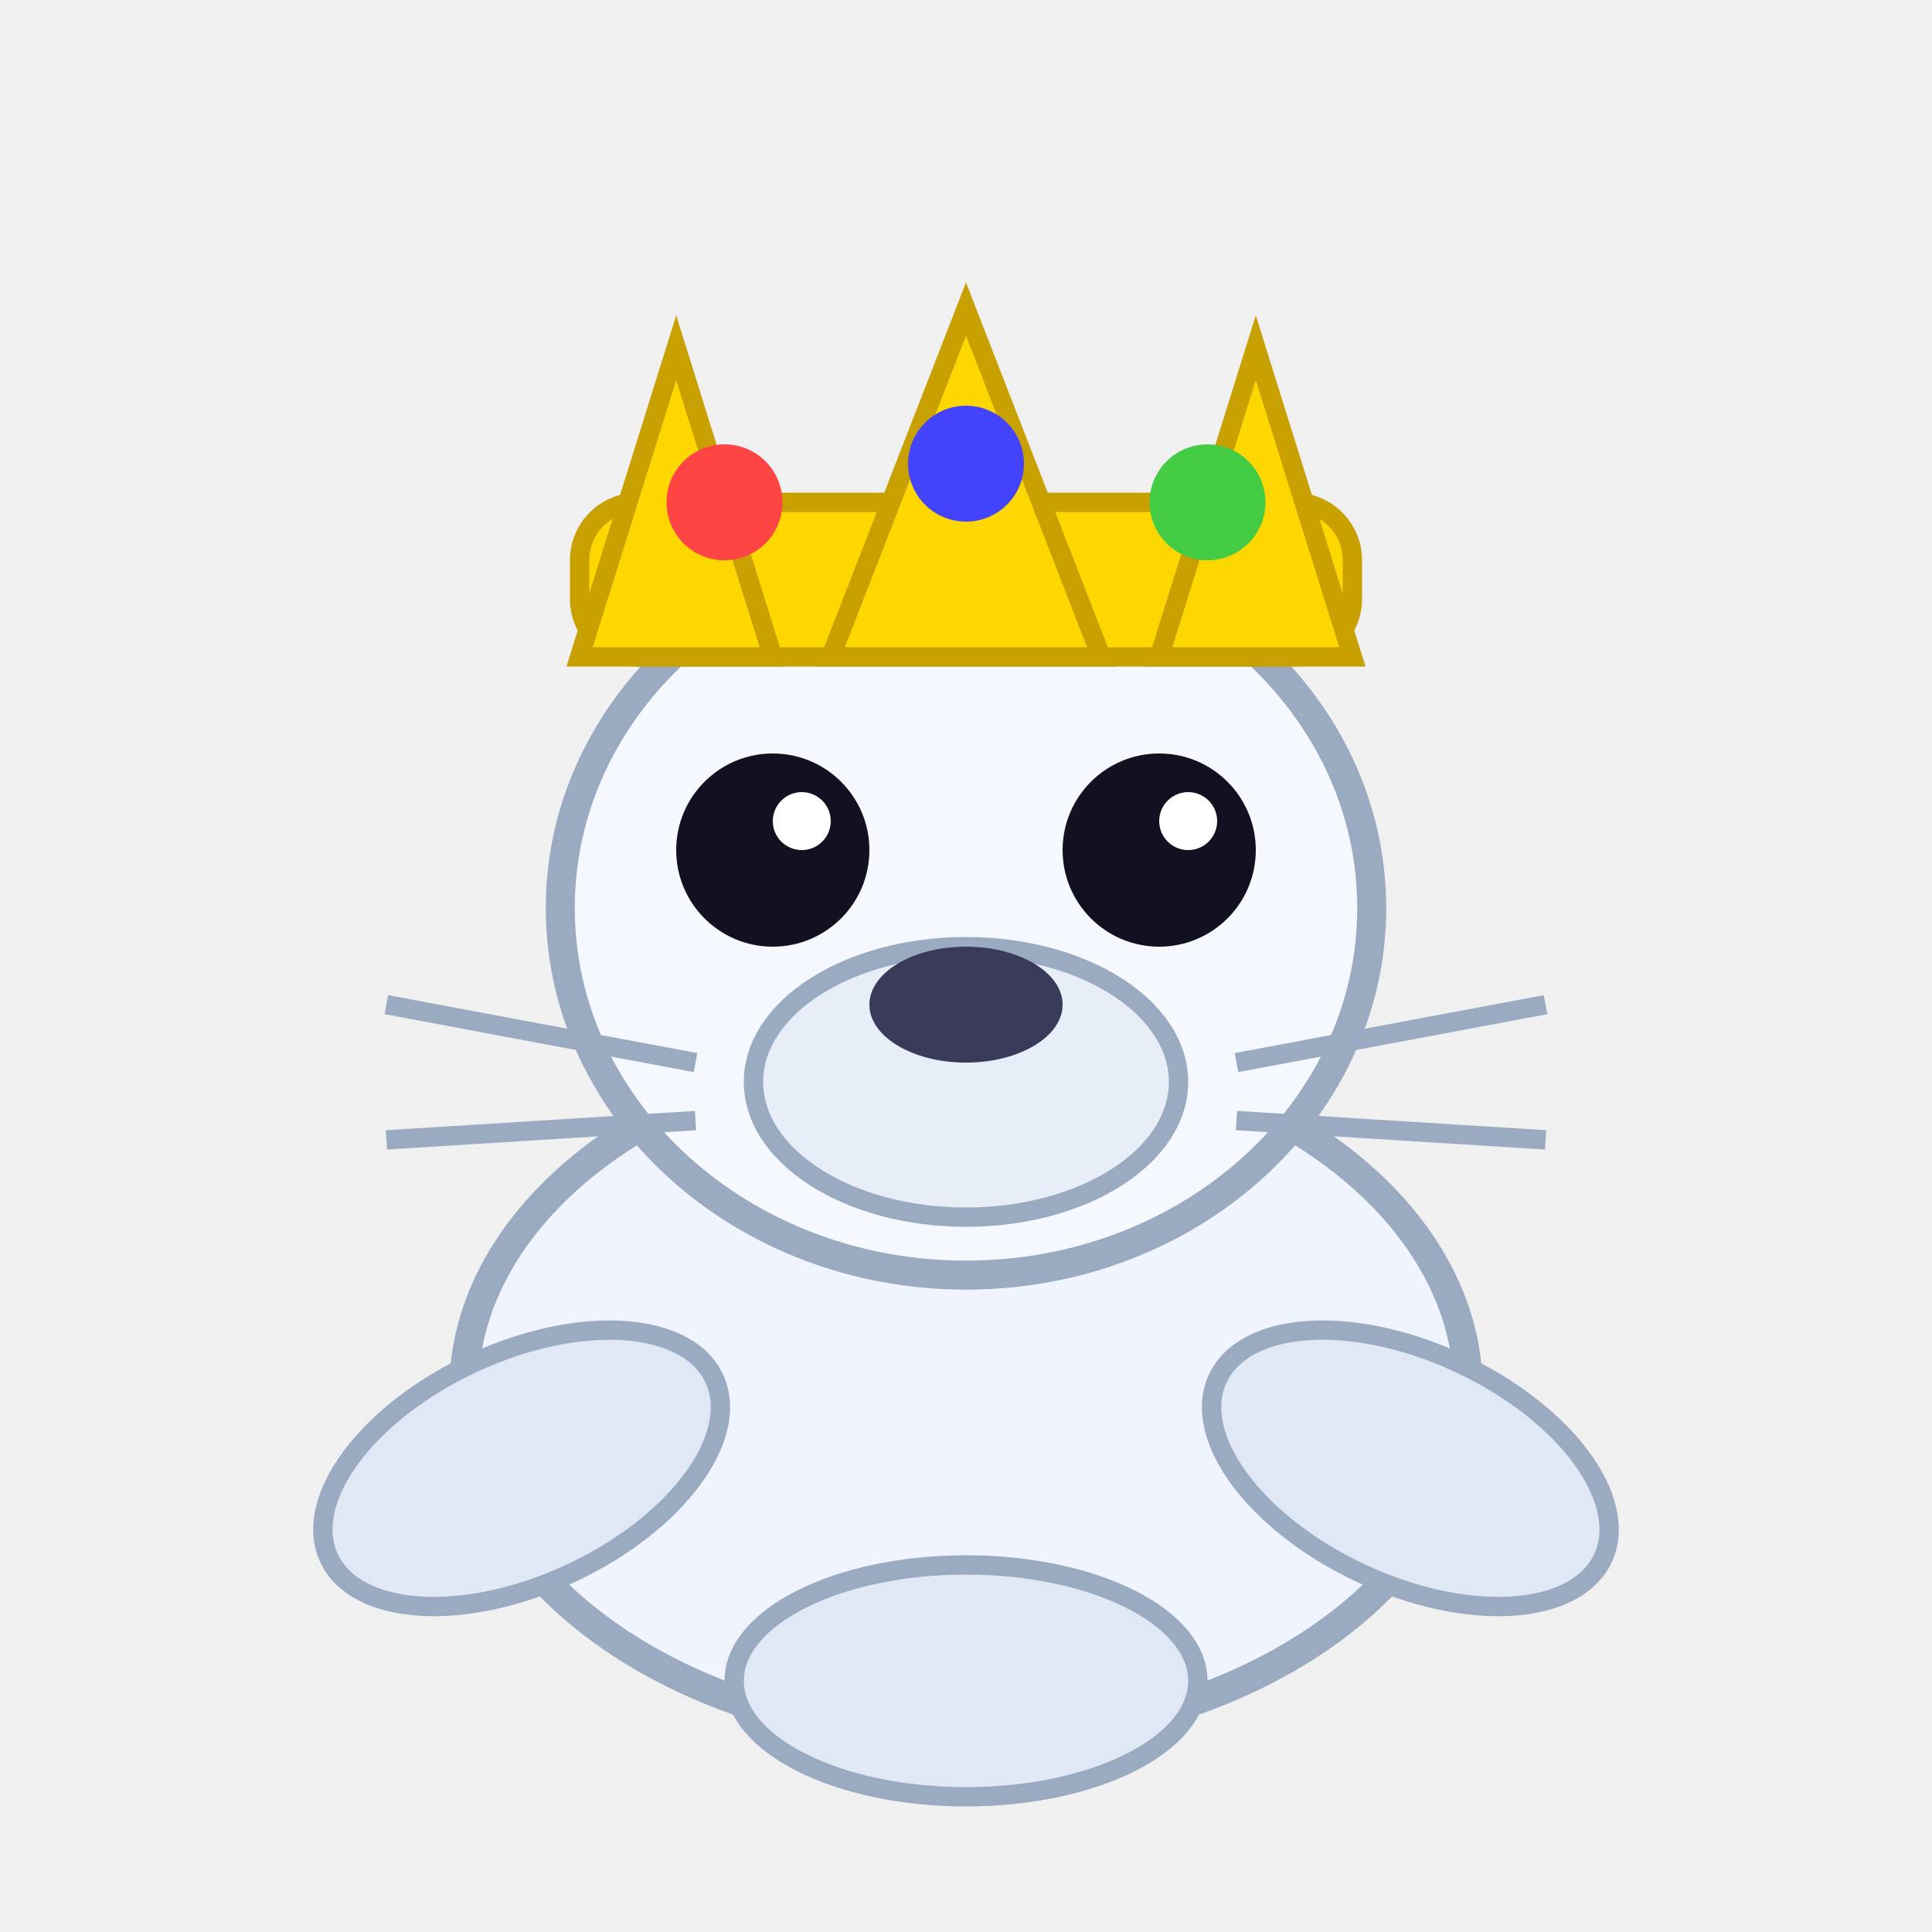
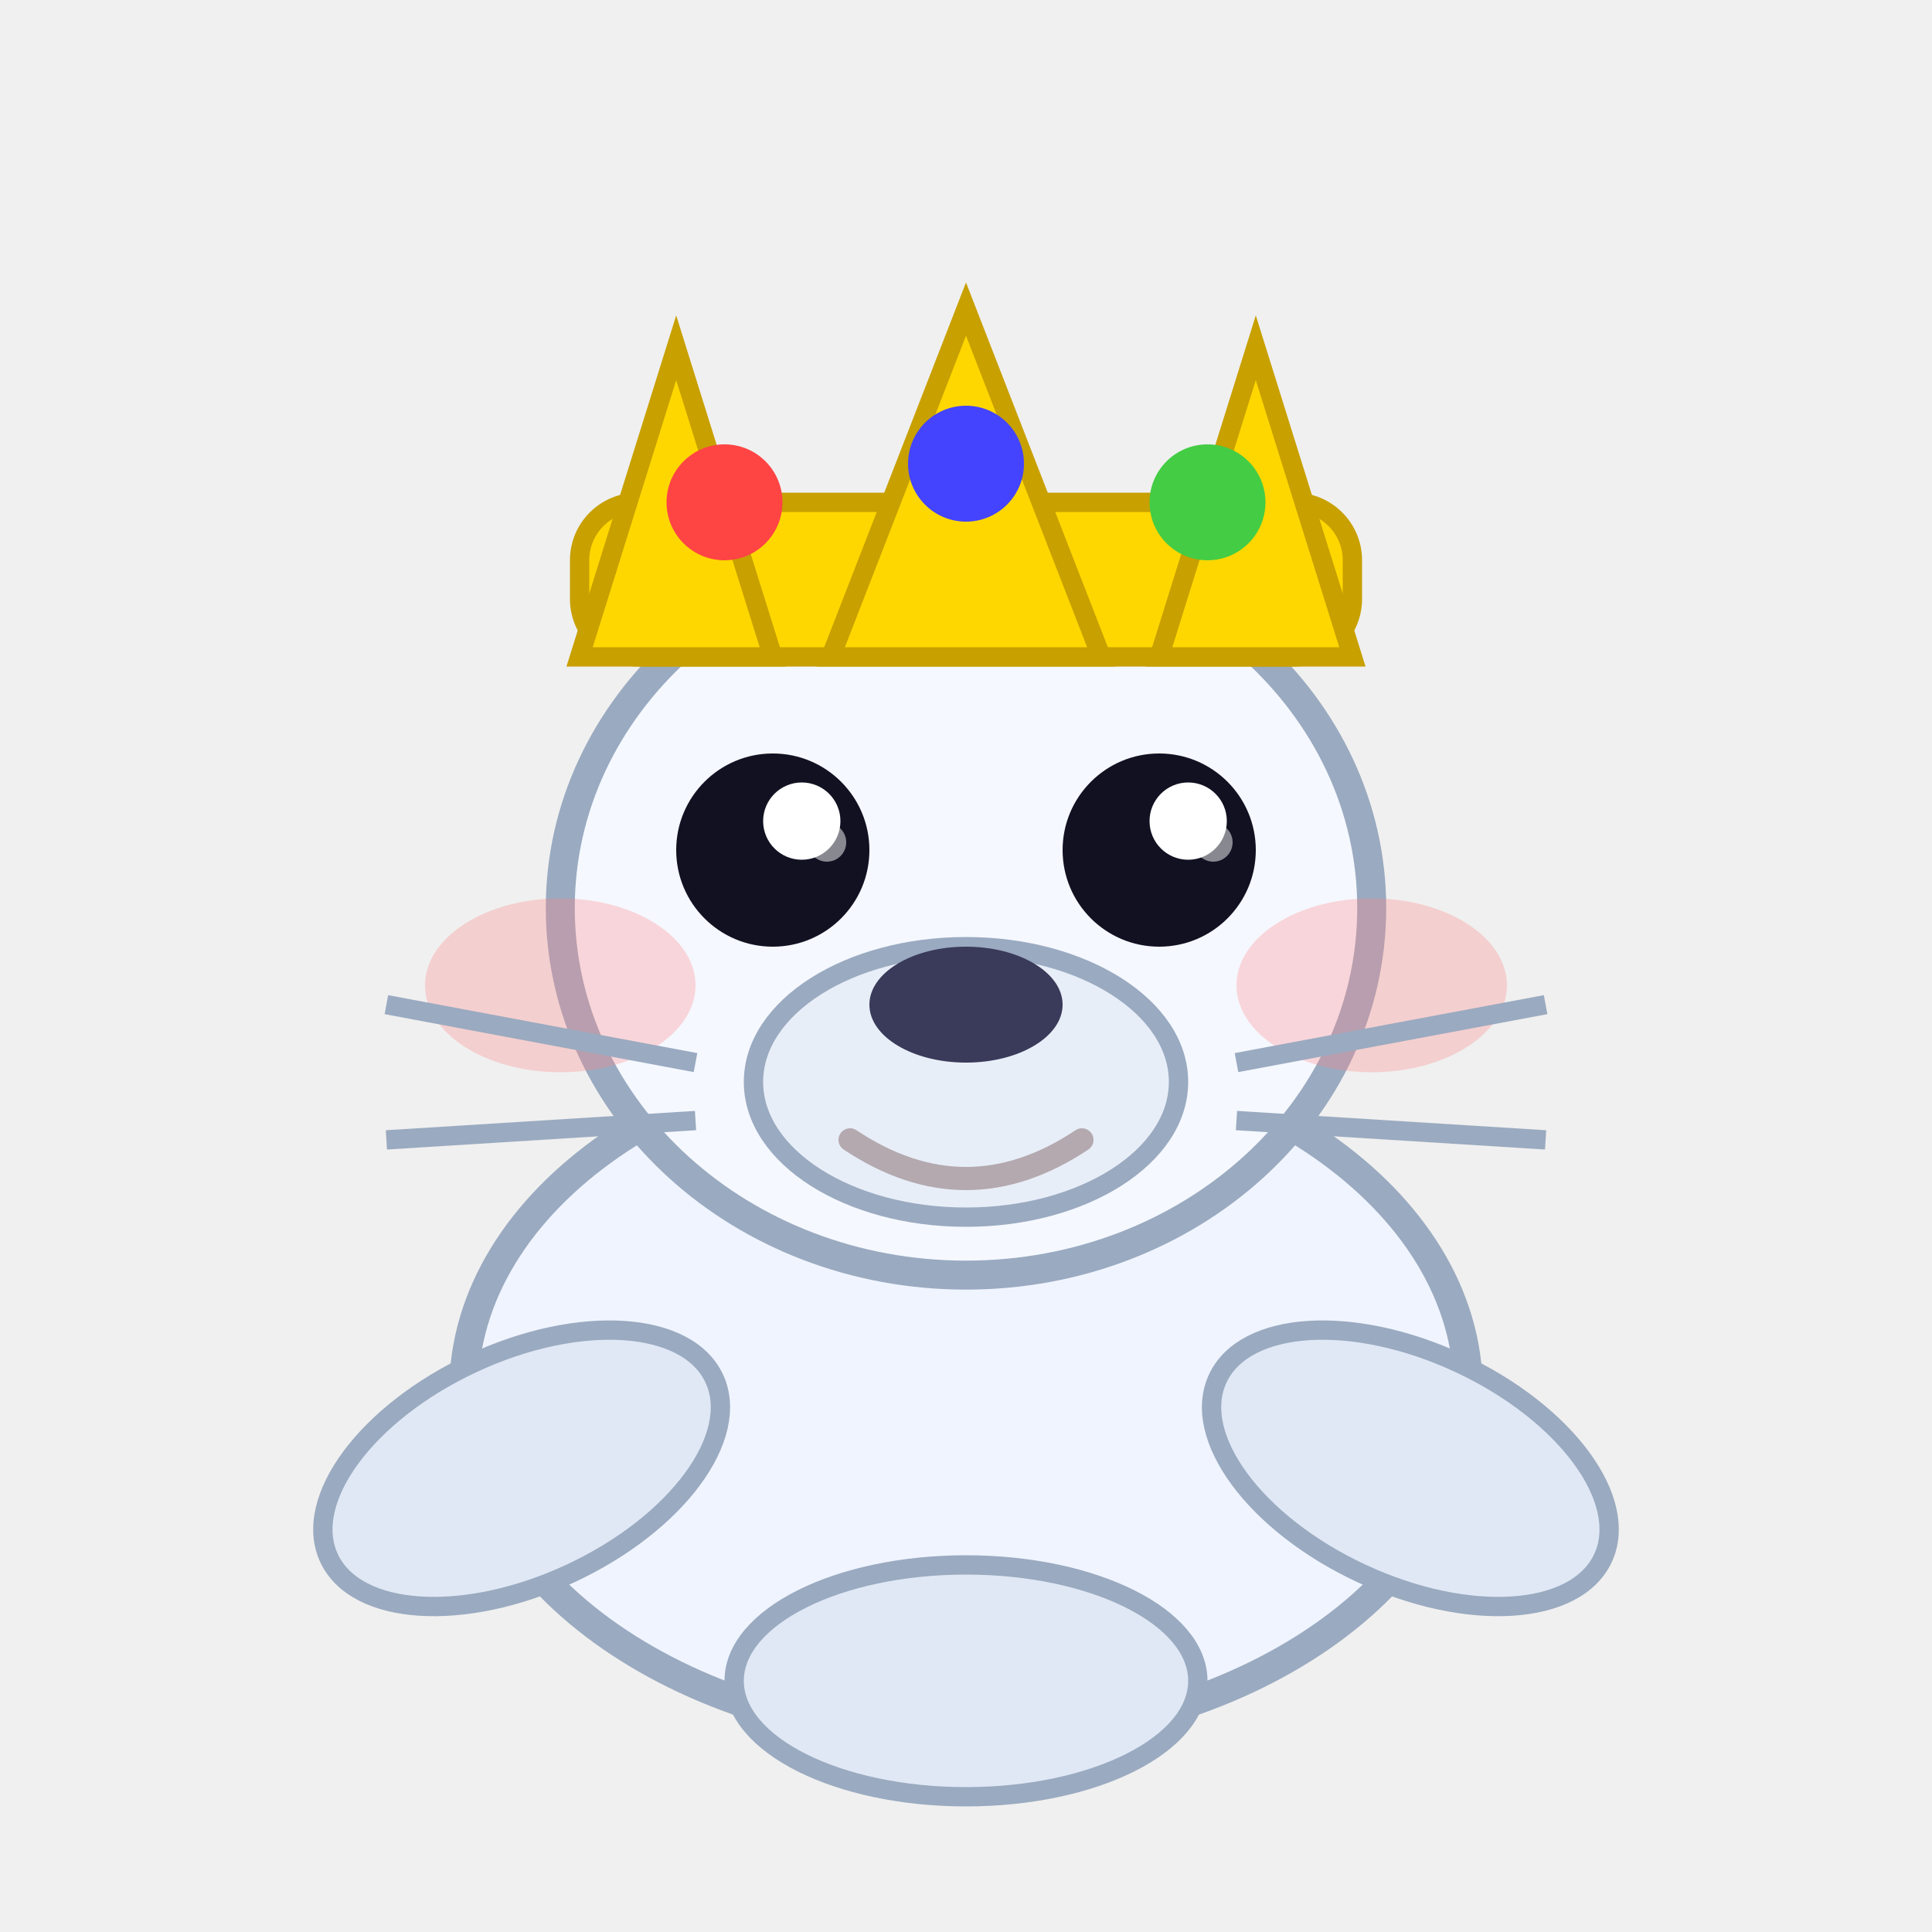
<svg xmlns="http://www.w3.org/2000/svg" viewBox="0 0 100 100">
  <ellipse cx="50" cy="72" rx="26" ry="18" fill="#F0F4FF" stroke="#9AAAC0" stroke-width="1.5" />
  <ellipse cx="50" cy="47" rx="21" ry="19" fill="#F5F8FF" stroke="#9AAAC0" stroke-width="1.5" />
  <ellipse cx="50" cy="56" rx="11" ry="7" fill="#E8EEF8" stroke="#9AAAC0" stroke-width="1" />
  <ellipse cx="50" cy="52" rx="5" ry="3" fill="#3a3a5a" />
  <circle cx="40" cy="44" r="5" fill="#111122" />
  <circle cx="60" cy="44" r="5" fill="#111122" />
-   <circle cx="41.5" cy="42.5" r="1.5" fill="white" />
-   <circle cx="61.5" cy="42.5" r="1.5" fill="white" />
+   <circle cx="41.5" cy="42.5" r="2.0" fill="white" />
+   <circle cx="61.5" cy="42.5" r="2.0" fill="white" />
+   <circle cx="42.8" cy="43.6" r="1.0" fill="rgba(255,255,255,0.5)" />
+   <circle cx="62.8" cy="43.6" r="1.0" fill="rgba(255,255,255,0.5)" />
  <ellipse cx="27" cy="76" rx="11" ry="6" fill="#E0E8F5" stroke="#9AAAC0" stroke-width="1" transform="rotate(-25 27 76)" />
  <ellipse cx="73" cy="76" rx="11" ry="6" fill="#E0E8F5" stroke="#9AAAC0" stroke-width="1" transform="rotate(25 73 76)" />
  <ellipse cx="50" cy="87" rx="12" ry="6" fill="#E0E8F5" stroke="#9AAAC0" stroke-width="1" />
  <rect x="30" y="26" width="40" height="8" rx="3" fill="#FFD700" stroke="#C8A000" stroke-width="1" />
  <polygon points="30,34 35,18 40,34" fill="#FFD700" stroke="#C8A000" stroke-width="1" />
  <polygon points="43,34 50,16 57,34" fill="#FFD700" stroke="#C8A000" stroke-width="1" />
  <polygon points="60,34 65,18 70,34" fill="#FFD700" stroke="#C8A000" stroke-width="1" />
  <circle cx="37.5" cy="26" r="3" fill="#FF4444" />
  <circle cx="50" cy="24" r="3" fill="#4444FF" />
  <circle cx="62.5" cy="26" r="3" fill="#44CC44" />
+   <ellipse cx="29" cy="51" rx="7" ry="4.5" fill="rgba(255,130,130,0.30)" />
+   <ellipse cx="71" cy="51" rx="7" ry="4.5" fill="rgba(255,130,130,0.30)" />
+   <path d="M 44,59 Q 50,63 56,59" stroke="rgba(80,40,40,0.35)" stroke-width="1.2" fill="none" stroke-linecap="round" />
  <line x1="36" y1="55" x2="20" y2="52" stroke="#9AAAC0" stroke-width="1" />
  <line x1="36" y1="58" x2="20" y2="59" stroke="#9AAAC0" stroke-width="1" />
  <line x1="64" y1="55" x2="80" y2="52" stroke="#9AAAC0" stroke-width="1" />
  <line x1="64" y1="58" x2="80" y2="59" stroke="#9AAAC0" stroke-width="1" />
</svg>
